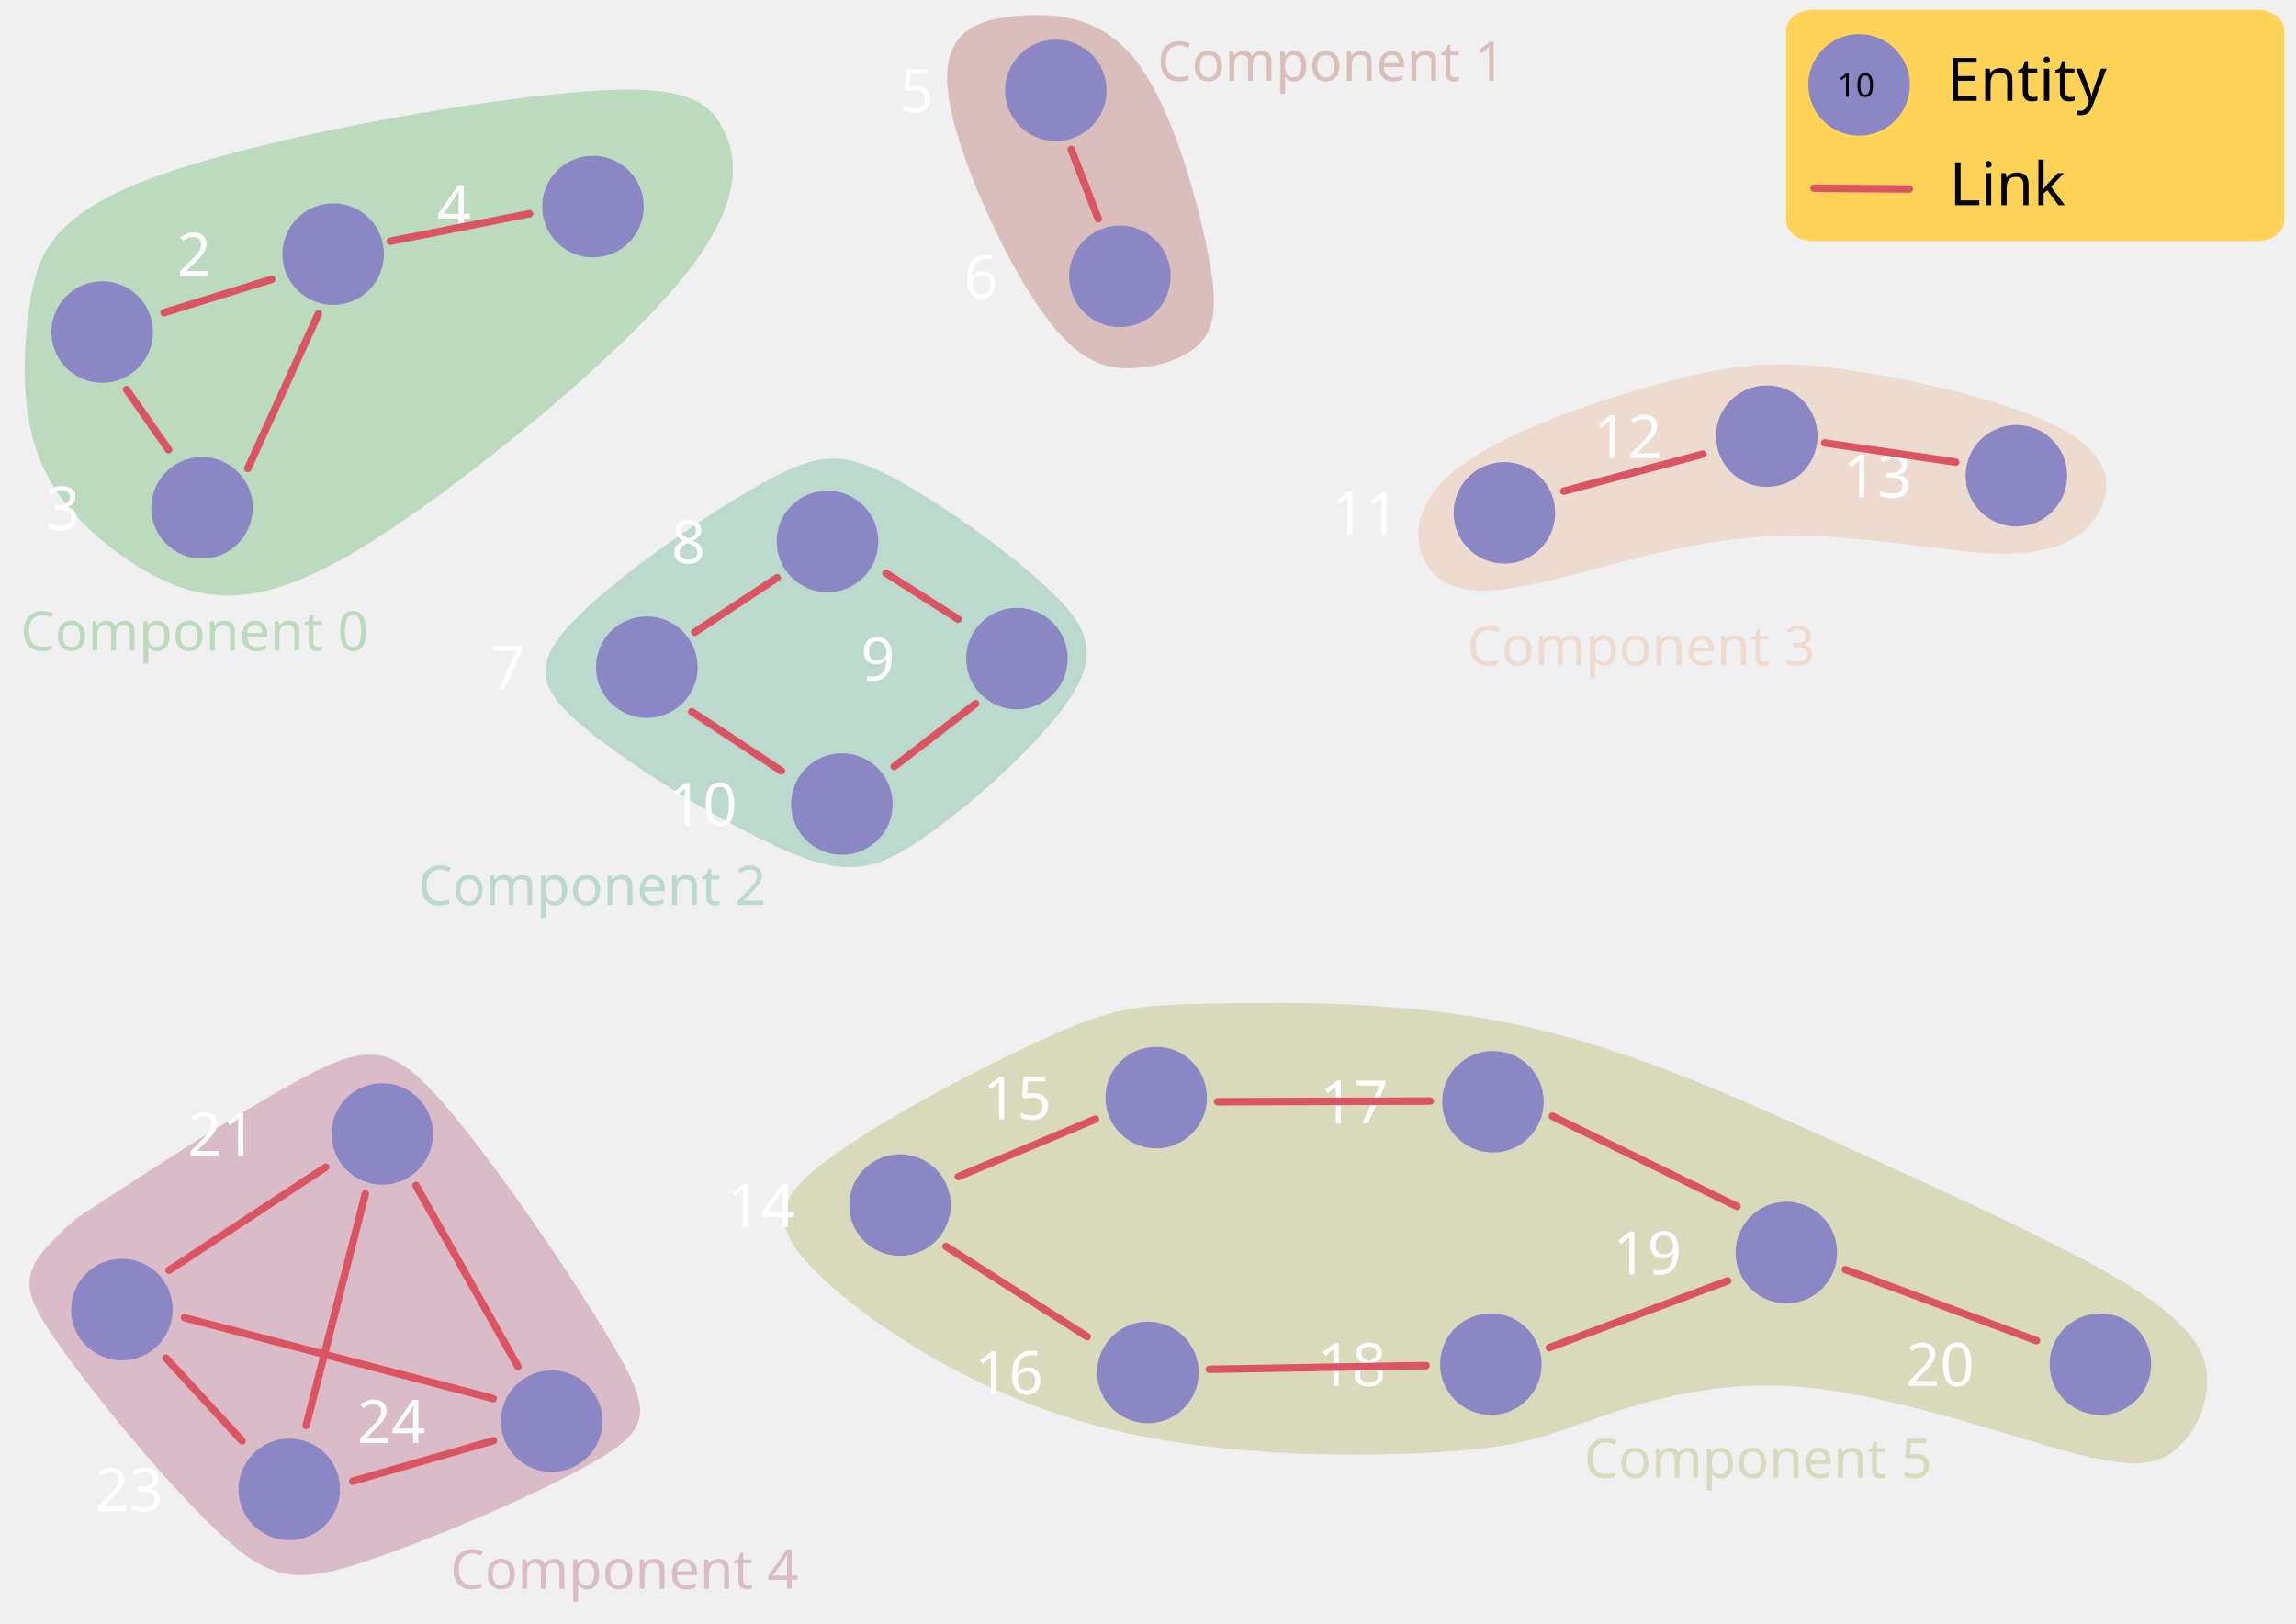
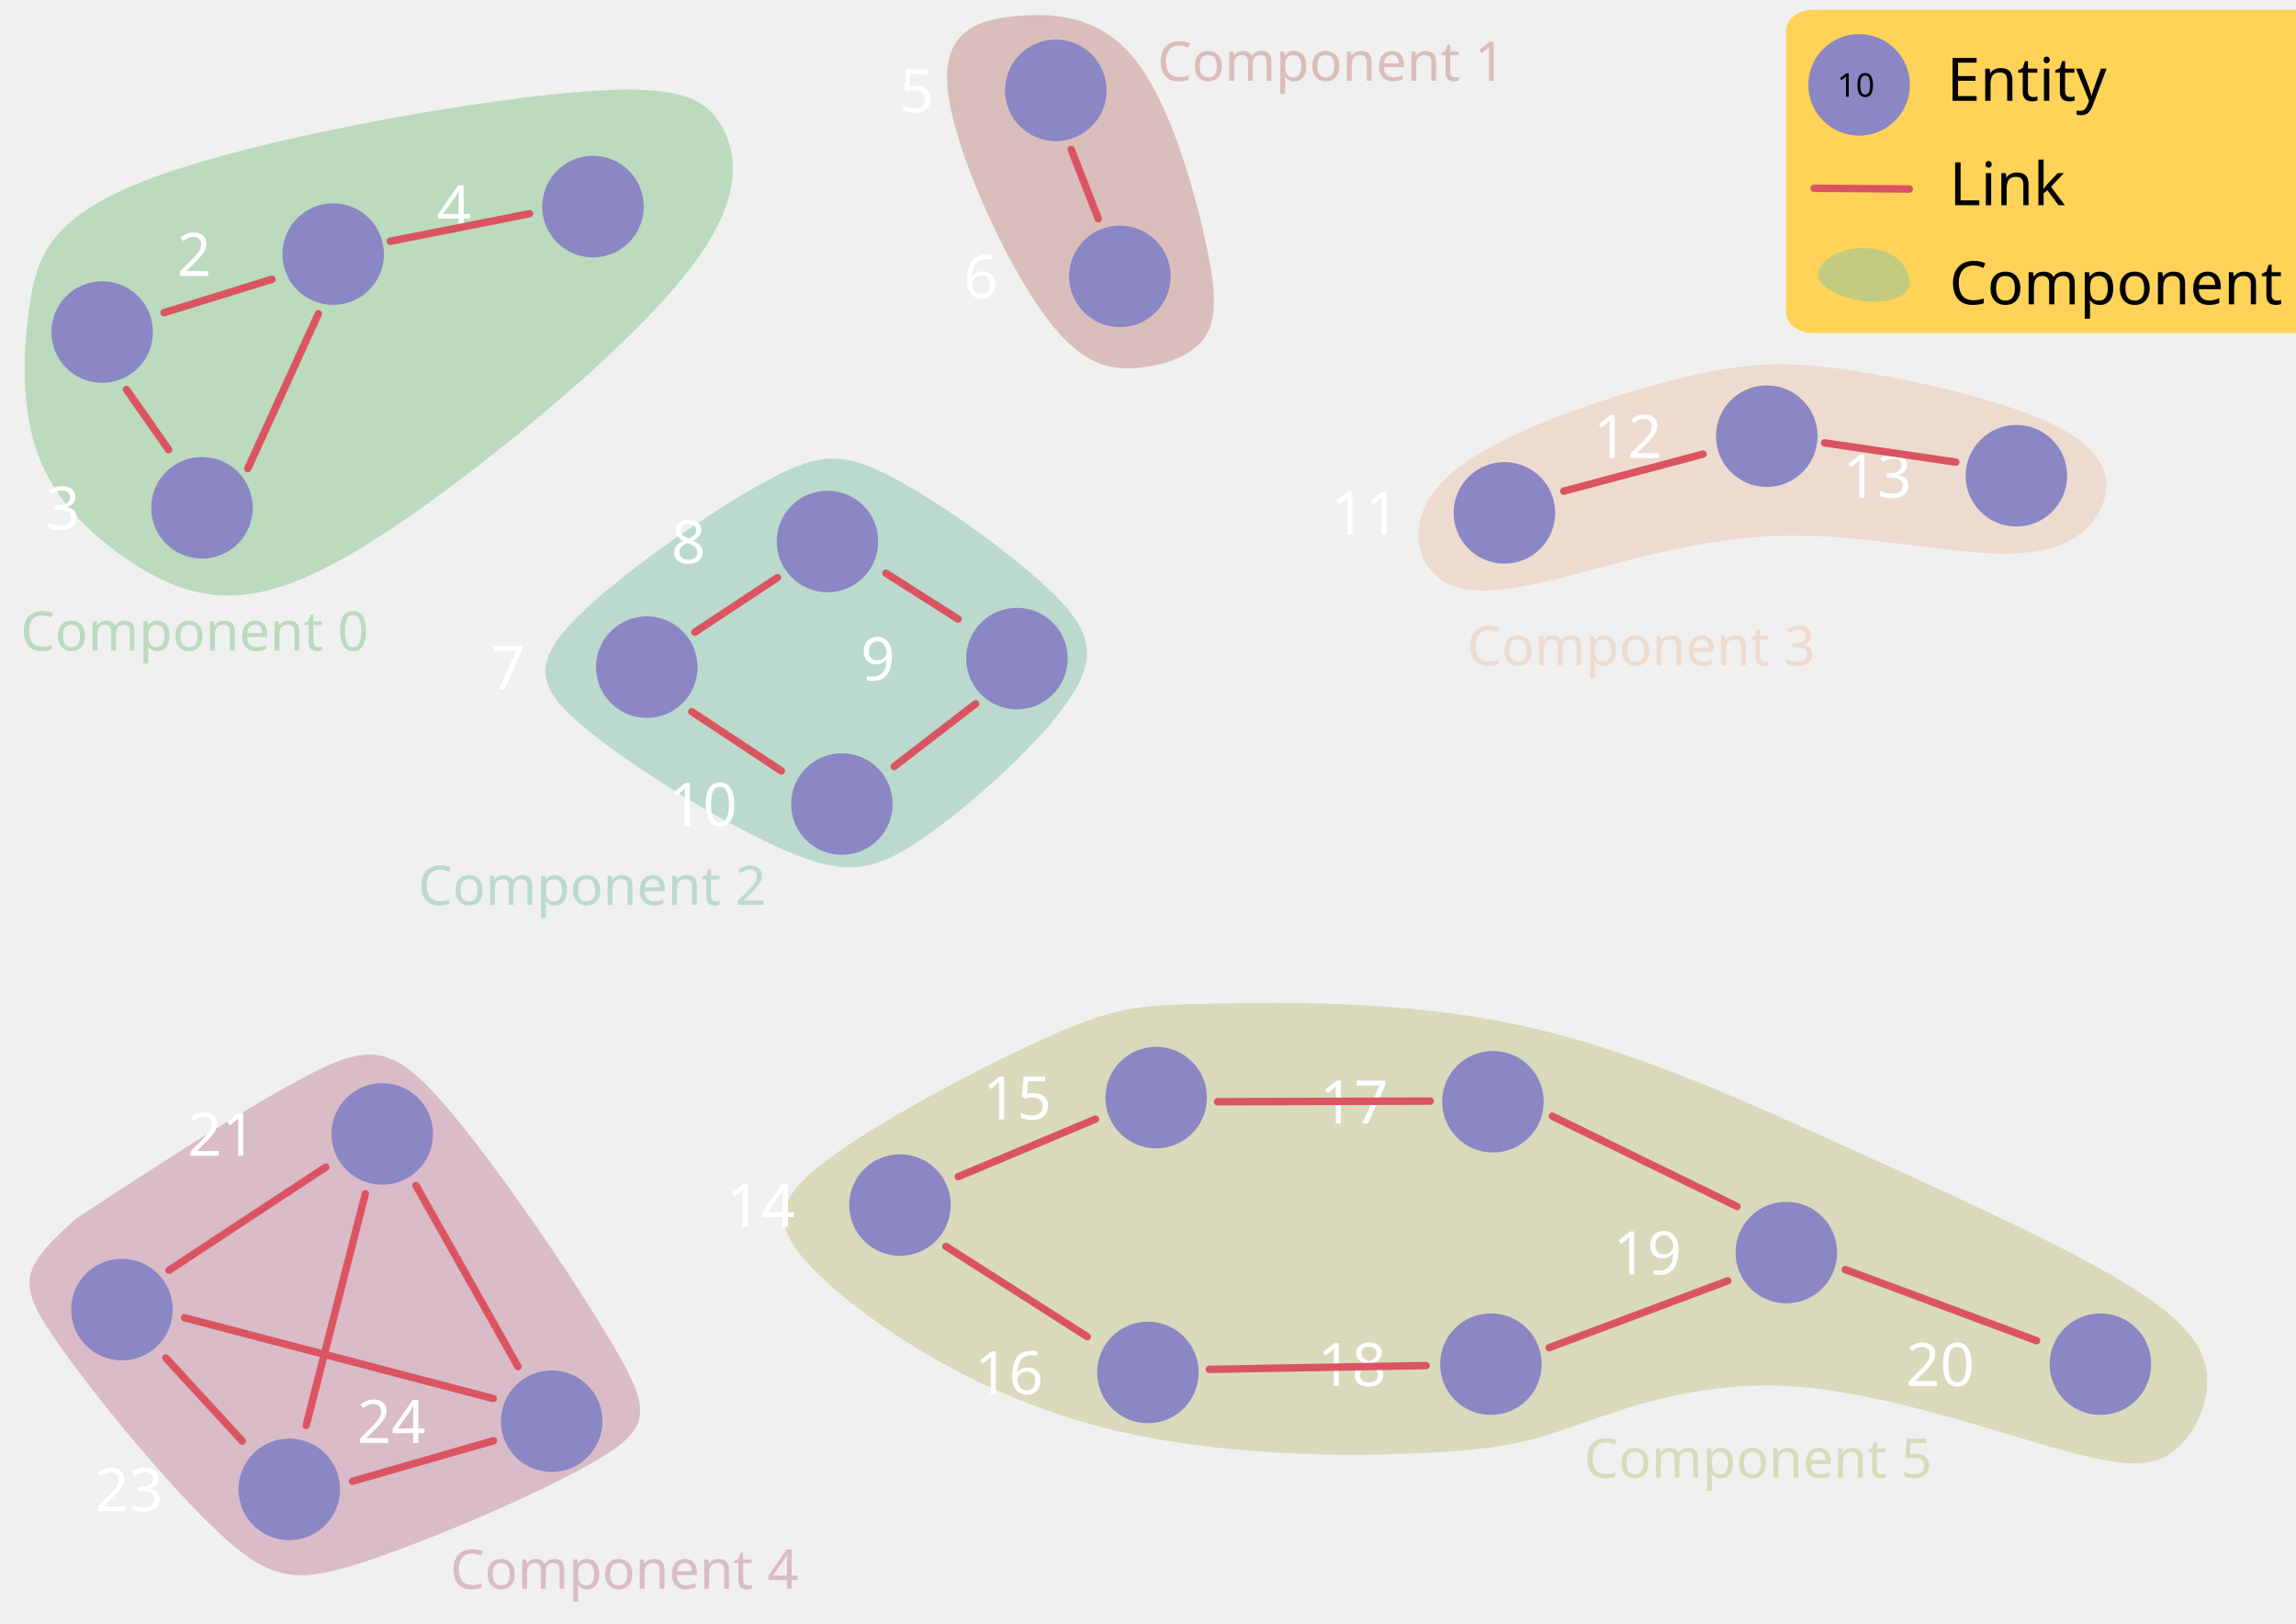
<svg xmlns="http://www.w3.org/2000/svg" width="297mm" height="210mm" viewBox="0 0 297 210" version="1.1" id="svg8">
  <defs id="defs2">
    </defs>
  <g id="layer1" transform="translate(0,-87)">
-     <rect style="opacity:1;fill:#ffd357;fill-opacity:1;stroke:none;stroke-width:0.818;stroke-linecap:round;stroke-linejoin:round;stroke-miterlimit:4;stroke-dasharray:none;stroke-dashoffset:0;stroke-opacity:1" id="rect352" width="64.437" height="29.931" x="231.042" y="88.264" rx="3.607" ry="2.632" />
+     <rect style="opacity:1;fill:#ffd357;fill-opacity:1;stroke:none;stroke-width:0.818;stroke-linecap:round;stroke-linejoin:round;stroke-miterlimit:4;stroke-dasharray:none;stroke-dashoffset:0;stroke-opacity:1" id="rect352" width="70.021" height="41.827" x="231.042" y="88.264" rx="3.607" ry="2.632" />
    <g transform="translate(110.5371,117.7958)" id="g1248">
      <g transform="translate(44.15352,-29.23806)" id="g6094-1">
        <g id="g5228">
          <circle r="6.567" cy="9.418" cx="85.794" id="path3713-62-9-3" style="opacity:1;fill:#8b86c4;fill-opacity:1;stroke:none;stroke-width:1.782;stroke-linecap:round;stroke-linejoin:round;stroke-miterlimit:4;stroke-dasharray:none;stroke-dashoffset:0;stroke-opacity:1" />
          <text id="text4522-5-8-5" y="10.956" x="82.952" style="font-style:normal;font-weight:normal;font-size:10.583px;line-height:1.25;font-family:sans-serif;letter-spacing:0px;word-spacing:0px;fill:#000000;fill-opacity:1;stroke:none;stroke-width:0.265" xml:space="preserve">
            <tspan style="font-size:4.233px;stroke-width:0.265" y="10.956" x="82.952" id="tspan4520-1-3-0">10</tspan>
          </text>
        </g>
        <g transform="translate(-177.9431,75.54576)" id="g5228-5">
          <path style="fill:#bfc486;stroke:none;stroke-width:0.265px;stroke-linecap:butt;stroke-linejoin:miter;stroke-opacity:1;fill-opacity:1;opacity:0.5" d="m 130.409,72.798 c 7.119,-5.292 20.852,-12.473 29.167,-16.127 8.315,-3.654 11.213,-3.78 20.347,-3.969 9.134,-0.189 24.506,-0.441 39.247,2.646 14.741,3.087 28.852,9.512 43.152,16.001 14.3,6.489 28.789,13.04 36.853,18.143 8.063,5.103 9.701,8.756 9.575,12.347 -0.126,3.591 -2.016,7.118 -4.601,8.946 -2.585,1.827 -5.856,1.953 -14.487,-0.441 -8.631,-2.394 -22.615,-7.307 -34.269,-8.126 -11.654,-0.819 -20.978,2.457 -27.214,4.662 -6.237,2.205 -9.386,3.339 -20.034,3.906 -10.647,0.567 -28.788,0.567 -44.349,-3.843 -15.56,-4.41 -28.537,-13.229 -34.774,-19.34 -6.237,-6.111 -5.733,-9.513 1.386,-14.804 z" id="path1025" />
          <path style="fill:#c486a0;stroke:none;stroke-width:0.265px;stroke-linecap:butt;stroke-linejoin:miter;stroke-opacity:1;fill-opacity:1;opacity:0.5" d="m 33.115,80.488 c 6.948,-4.562 20.843,-13.686 29.303,-18.184 8.46,-4.499 11.483,-4.373 18.097,3.186 6.614,7.559 16.82,22.553 21.923,31.184 5.103,8.63 5.103,10.898 -1.954,15.056 -7.056,4.158 -21.166,10.205 -29.922,13.103 -8.757,2.898 -12.158,2.646 -18.844,-3.55 C 45.034,115.086 35.066,102.947 30.261,95.918 25.455,88.888 25.811,86.969 33.115,80.488 Z" id="path1021" />
          <path style="fill:#e9c6af;stroke:none;stroke-width:0.265px;stroke-linecap:butt;stroke-linejoin:miter;stroke-opacity:1;opacity:0.5" d="m 211.296,-16.152 c 6.111,-5.04 19.214,-9.449 28.348,-11.78 9.134,-2.331 14.3,-2.583 23.119,-1.26 8.819,1.323 21.293,4.221 27.529,7.748 6.237,3.528 6.237,7.685 4.299,10.862 -1.938,3.177 -5.622,5.265 -12.993,5.076 -7.371,-0.189 -18.331,-2.709 -28.978,-2.268 -10.646,0.441 -20.978,3.843 -28.537,5.67 -7.56,1.827 -12.347,2.079 -15.182,-0.63 -2.835,-2.709 -3.717,-8.378 2.394,-13.418 z" id="path1017" />
          <path style="fill:#86c4aa;stroke:none;stroke-width:0.265px;stroke-linecap:butt;stroke-linejoin:miter;stroke-opacity:1;fill-opacity:1;opacity:0.5" d="m 97.21,3.439 c 5.292,-5.607 16.883,-13.67 24.254,-17.828 7.37,-4.158 10.52,-4.41 16.693,-1.26 6.173,3.15 15.371,9.702 20.663,14.678 5.292,4.977 6.678,8.378 2.866,14.139 -3.811,5.761 -12.694,13.768 -18.993,18.115 -6.3,4.347 -9.953,4.977 -17.611,1.718 C 117.424,29.743 105.651,22.528 99.289,17.362 92.926,12.196 91.918,9.046 97.21,3.439 Z" id="path1013" />
          <path style="fill:#c48b86;stroke:none;stroke-width:0.265px;stroke-linecap:butt;stroke-linejoin:miter;stroke-opacity:1;fill-opacity:1;opacity:0.5" d="m 145.843,-65.541 c -0.756,-7.56 3.906,-9.071 9.071,-9.512 5.165,-0.441 10.835,0.189 15.182,5.669 4.347,5.48 7.37,15.812 8.945,22.805 1.575,6.993 1.701,10.646 0.076,13.076 -1.625,2.43 -5.304,3.744 -8.958,3.996 -3.654,0.252 -7.433,-0.504 -12.41,-7.686 -4.977,-7.182 -11.15,-20.788 -11.906,-28.348 z" id="path1009" />
          <path style="fill:#86c48b;stroke:none;stroke-width:0.265px;stroke-linecap:butt;stroke-linejoin:miter;stroke-opacity:1;fill-opacity:1;opacity:0.5" d="m 43.222,-54.202 c -13.418,4.914 -15.182,10.205 -16.127,16.505 -0.945,6.3 -1.071,13.607 1.071,19.403 2.142,5.796 6.552,10.079 11.276,13.355 4.725,3.276 9.764,5.544 16.064,4.662 6.3,-0.882 13.859,-4.914 24.82,-12.977 10.961,-8.063 25.325,-20.159 32.191,-29.104 6.866,-8.945 6.236,-14.741 4.032,-18.521 -2.205,-3.78 -5.985,-5.544 -20.411,-4.158 -14.426,1.386 -39.498,5.922 -52.916,10.835 z" id="path1005" />
          <g id="g5257" transform="translate(-47.84125,-43.56493)">
            <circle style="opacity:1;fill:#8b86c4;fill-opacity:1;stroke:none;stroke-width:1.782;stroke-linecap:round;stroke-linejoin:round;stroke-miterlimit:4;stroke-dasharray:none;stroke-dashoffset:0;stroke-opacity:1" id="path3713-62-9-3-4" cx="84.311" cy="9.406" r="6.567" />
            <text xml:space="preserve" style="font-style:normal;font-weight:normal;font-size:10.583px;line-height:1.25;font-family:sans-serif;letter-spacing:0px;word-spacing:0px;fill:#ffffff;fill-opacity:1;stroke:none;stroke-width:0.265" x="84.216" y="12.225" id="text4522-5-8-5-0">
              <tspan id="tspan4520-1-3-0-4" x="84.216" y="12.225" style="font-size:7.761px;text-align:center;text-anchor:middle;fill:#ffffff;fill-opacity:1;stroke-width:0.265">1</tspan>
            </text>
          </g>
          <g transform="translate(-17.9614,-53.64231)" id="g5257-8">
            <circle style="opacity:1;fill:#8b86c4;fill-opacity:1;stroke:none;stroke-width:1.782;stroke-linecap:round;stroke-linejoin:round;stroke-miterlimit:4;stroke-dasharray:none;stroke-dashoffset:0;stroke-opacity:1" id="path3713-62-9-3-4-5" cx="84.311" cy="9.406" r="6.567" />
            <text xml:space="preserve" style="font-style:normal;font-weight:normal;font-size:10.583px;line-height:1.25;font-family:sans-serif;letter-spacing:0px;word-spacing:0px;fill:#ffffff;fill-opacity:1;stroke:none;stroke-width:0.265" x="84.216" y="12.225" id="text4522-5-8-5-0-2">
              <tspan id="tspan4520-1-3-0-4-2" x="84.216" y="12.225" style="font-size:7.761px;text-align:center;text-anchor:middle;fill:#ffffff;fill-opacity:1;stroke-width:0.265">2</tspan>
            </text>
          </g>
          <g transform="translate(-34.93302,-20.83498)" id="g5257-8-1">
            <circle style="opacity:1;fill:#8b86c4;fill-opacity:1;stroke:none;stroke-width:1.782;stroke-linecap:round;stroke-linejoin:round;stroke-miterlimit:4;stroke-dasharray:none;stroke-dashoffset:0;stroke-opacity:1" id="path3713-62-9-3-4-5-6" cx="84.311" cy="9.406" r="6.567" />
            <text xml:space="preserve" style="font-style:normal;font-weight:normal;font-size:10.583px;line-height:1.25;font-family:sans-serif;letter-spacing:0px;word-spacing:0px;fill:#ffffff;fill-opacity:1;stroke:none;stroke-width:0.265" x="84.216" y="12.225" id="text4522-5-8-5-0-2-9">
              <tspan id="tspan4520-1-3-0-4-2-5" x="84.216" y="12.225" style="font-size:7.761px;text-align:center;text-anchor:middle;fill:#ffffff;fill-opacity:1;stroke-width:0.265">3</tspan>
            </text>
          </g>
          <g transform="translate(15.64774,-59.78951)" id="g5257-8-1-1">
            <circle style="opacity:1;fill:#8b86c4;fill-opacity:1;stroke:none;stroke-width:1.782;stroke-linecap:round;stroke-linejoin:round;stroke-miterlimit:4;stroke-dasharray:none;stroke-dashoffset:0;stroke-opacity:1" id="path3713-62-9-3-4-5-6-5" cx="84.311" cy="9.406" r="6.567" />
            <text xml:space="preserve" style="font-style:normal;font-weight:normal;font-size:10.583px;line-height:1.25;font-family:sans-serif;letter-spacing:0px;word-spacing:0px;fill:#ffffff;fill-opacity:1;stroke:none;stroke-width:0.265" x="84.216" y="12.225" id="text4522-5-8-5-0-2-9-0">
              <tspan id="tspan4520-1-3-0-4-2-5-6" x="84.216" y="12.225" style="font-size:7.761px;text-align:center;text-anchor:middle;fill:#ffffff;fill-opacity:1;stroke-width:0.265">4</tspan>
            </text>
          </g>
          <g transform="translate(75.51611,-74.82342)" id="g5257-8-1-1-0">
            <circle style="opacity:1;fill:#8b86c4;fill-opacity:1;stroke:none;stroke-width:1.782;stroke-linecap:round;stroke-linejoin:round;stroke-miterlimit:4;stroke-dasharray:none;stroke-dashoffset:0;stroke-opacity:1" id="path3713-62-9-3-4-5-6-5-5" cx="84.311" cy="9.406" r="6.567" />
            <text xml:space="preserve" style="font-style:normal;font-weight:normal;font-size:10.583px;line-height:1.25;font-family:sans-serif;letter-spacing:0px;word-spacing:0px;fill:#ffffff;fill-opacity:1;stroke:none;stroke-width:0.265" x="84.216" y="12.225" id="text4522-5-8-5-0-2-9-0-8">
              <tspan id="tspan4520-1-3-0-4-2-5-6-8" x="84.216" y="12.225" style="font-size:7.761px;text-align:center;text-anchor:middle;fill:#ffffff;fill-opacity:1;stroke-width:0.265">5</tspan>
            </text>
          </g>
          <g transform="translate(83.80147,-50.76916)" id="g5257-8-1-1-9">
            <circle style="opacity:1;fill:#8b86c4;fill-opacity:1;stroke:none;stroke-width:1.782;stroke-linecap:round;stroke-linejoin:round;stroke-miterlimit:4;stroke-dasharray:none;stroke-dashoffset:0;stroke-opacity:1" id="path3713-62-9-3-4-5-6-5-1" cx="84.311" cy="9.406" r="6.567" />
            <text xml:space="preserve" style="font-style:normal;font-weight:normal;font-size:10.583px;line-height:1.25;font-family:sans-serif;letter-spacing:0px;word-spacing:0px;fill:#ffffff;fill-opacity:1;stroke:none;stroke-width:0.265" x="84.216" y="12.225" id="text4522-5-8-5-0-2-9-0-88">
              <tspan id="tspan4520-1-3-0-4-2-5-6-6" x="84.216" y="12.225" style="font-size:7.761px;text-align:center;text-anchor:middle;fill:#ffffff;fill-opacity:1;stroke-width:0.265">6</tspan>
            </text>
          </g>
          <g transform="translate(22.60788,-0.223753)" id="g5257-8-1-1-6">
            <circle style="opacity:1;fill:#8b86c4;fill-opacity:1;stroke:none;stroke-width:1.782;stroke-linecap:round;stroke-linejoin:round;stroke-miterlimit:4;stroke-dasharray:none;stroke-dashoffset:0;stroke-opacity:1" id="path3713-62-9-3-4-5-6-5-9" cx="84.311" cy="9.406" r="6.567" />
            <text xml:space="preserve" style="font-style:normal;font-weight:normal;font-size:10.583px;line-height:1.25;font-family:sans-serif;letter-spacing:0px;word-spacing:0px;fill:#ffffff;fill-opacity:1;stroke:none;stroke-width:0.265" x="84.216" y="12.225" id="text4522-5-8-5-0-2-9-0-85">
              <tspan id="tspan4520-1-3-0-4-2-5-6-2" x="84.216" y="12.225" style="font-size:7.761px;text-align:center;text-anchor:middle;fill:#ffffff;fill-opacity:1;stroke-width:0.265">7</tspan>
            </text>
          </g>
          <g transform="translate(45.98216,-16.47673)" id="g5257-8-1-1-8">
            <circle style="opacity:1;fill:#8b86c4;fill-opacity:1;stroke:none;stroke-width:1.782;stroke-linecap:round;stroke-linejoin:round;stroke-miterlimit:4;stroke-dasharray:none;stroke-dashoffset:0;stroke-opacity:1" id="path3713-62-9-3-4-5-6-5-59" cx="84.311" cy="9.406" r="6.567" />
            <text xml:space="preserve" style="font-style:normal;font-weight:normal;font-size:10.583px;line-height:1.25;font-family:sans-serif;letter-spacing:0px;word-spacing:0px;fill:#ffffff;fill-opacity:1;stroke:none;stroke-width:0.265" x="84.216" y="12.225" id="text4522-5-8-5-0-2-9-0-3">
              <tspan id="tspan4520-1-3-0-4-2-5-6-4" x="84.216" y="12.225" style="font-size:7.761px;text-align:center;text-anchor:middle;fill:#ffffff;fill-opacity:1;stroke-width:0.265">8</tspan>
            </text>
          </g>
          <g transform="translate(70.49037,-1.330819)" id="g5257-8-1-1-5">
            <circle style="opacity:1;fill:#8b86c4;fill-opacity:1;stroke:none;stroke-width:1.782;stroke-linecap:round;stroke-linejoin:round;stroke-miterlimit:4;stroke-dasharray:none;stroke-dashoffset:0;stroke-opacity:1" id="path3713-62-9-3-4-5-6-5-19" cx="84.311" cy="9.406" r="6.567" />
            <text xml:space="preserve" style="font-style:normal;font-weight:normal;font-size:10.583px;line-height:1.25;font-family:sans-serif;letter-spacing:0px;word-spacing:0px;fill:#ffffff;fill-opacity:1;stroke:none;stroke-width:0.265" x="84.216" y="12.225" id="text4522-5-8-5-0-2-9-0-89">
              <tspan id="tspan4520-1-3-0-4-2-5-6-1" x="84.216" y="12.225" style="font-size:7.761px;text-align:center;text-anchor:middle;fill:#ffffff;fill-opacity:1;stroke-width:0.265">9</tspan>
            </text>
          </g>
          <g transform="translate(47.84327,17.48415)" id="g5257-8-1-1-7">
            <circle style="opacity:1;fill:#8b86c4;fill-opacity:1;stroke:none;stroke-width:1.782;stroke-linecap:round;stroke-linejoin:round;stroke-miterlimit:4;stroke-dasharray:none;stroke-dashoffset:0;stroke-opacity:1" id="path3713-62-9-3-4-5-6-5-3" cx="84.311" cy="9.406" r="6.567" />
            <text xml:space="preserve" style="font-style:normal;font-weight:normal;font-size:10.583px;line-height:1.25;font-family:sans-serif;letter-spacing:0px;word-spacing:0px;fill:#ffffff;fill-opacity:1;stroke:none;stroke-width:0.265" x="84.216" y="12.225" id="text4522-5-8-5-0-2-9-0-4">
              <tspan id="tspan4520-1-3-0-4-2-5-6-9" x="84.216" y="12.225" style="font-size:7.761px;text-align:center;text-anchor:middle;fill:#ffffff;fill-opacity:1;stroke-width:0.265">10</tspan>
            </text>
          </g>
          <g transform="translate(133.5448,-20.17916)" id="g5257-8-1-1-58">
            <circle style="opacity:1;fill:#8b86c4;fill-opacity:1;stroke:none;stroke-width:1.782;stroke-linecap:round;stroke-linejoin:round;stroke-miterlimit:4;stroke-dasharray:none;stroke-dashoffset:0;stroke-opacity:1" id="path3713-62-9-3-4-5-6-5-8" cx="84.311" cy="9.406" r="6.567" />
            <text xml:space="preserve" style="font-style:normal;font-weight:normal;font-size:10.583px;line-height:1.25;font-family:sans-serif;letter-spacing:0px;word-spacing:0px;fill:#ffffff;fill-opacity:1;stroke:none;stroke-width:0.265" x="84.216" y="12.225" id="text4522-5-8-5-0-2-9-0-7">
              <tspan id="tspan4520-1-3-0-4-2-5-6-3" x="84.216" y="12.225" style="font-size:7.761px;text-align:center;text-anchor:middle;fill:#ffffff;fill-opacity:1;stroke-width:0.265">11</tspan>
            </text>
          </g>
          <g transform="translate(167.4835,-30.09826)" id="g5257-8-1-1-91">
            <circle style="opacity:1;fill:#8b86c4;fill-opacity:1;stroke:none;stroke-width:1.782;stroke-linecap:round;stroke-linejoin:round;stroke-miterlimit:4;stroke-dasharray:none;stroke-dashoffset:0;stroke-opacity:1" id="path3713-62-9-3-4-5-6-5-96" cx="84.311" cy="9.406" r="6.567" />
            <text xml:space="preserve" style="font-style:normal;font-weight:normal;font-size:10.583px;line-height:1.25;font-family:sans-serif;letter-spacing:0px;word-spacing:0px;fill:#ffffff;fill-opacity:1;stroke:none;stroke-width:0.265" x="84.216" y="12.225" id="text4522-5-8-5-0-2-9-0-6">
              <tspan id="tspan4520-1-3-0-4-2-5-6-18" x="84.216" y="12.225" style="font-size:7.761px;text-align:center;text-anchor:middle;fill:#ffffff;fill-opacity:1;stroke-width:0.265">12</tspan>
            </text>
          </g>
          <g transform="translate(199.7726,-24.98215)" id="g5257-8-1-1-2">
            <circle style="opacity:1;fill:#8b86c4;fill-opacity:1;stroke:none;stroke-width:1.782;stroke-linecap:round;stroke-linejoin:round;stroke-miterlimit:4;stroke-dasharray:none;stroke-dashoffset:0;stroke-opacity:1" id="path3713-62-9-3-4-5-6-5-31" cx="84.311" cy="9.406" r="6.567" />
            <text xml:space="preserve" style="font-style:normal;font-weight:normal;font-size:10.583px;line-height:1.25;font-family:sans-serif;letter-spacing:0px;word-spacing:0px;fill:#ffffff;fill-opacity:1;stroke:none;stroke-width:0.265" x="84.216" y="12.225" id="text4522-5-8-5-0-2-9-0-75">
              <tspan id="tspan4520-1-3-0-4-2-5-6-7" x="84.216" y="12.225" style="font-size:7.761px;text-align:center;text-anchor:middle;fill:#ffffff;fill-opacity:1;stroke-width:0.265">13</tspan>
            </text>
          </g>
          <g transform="translate(55.3567,69.34421)" id="g5257-8-1-1-2-8">
            <circle style="opacity:1;fill:#8b86c4;fill-opacity:1;stroke:none;stroke-width:1.782;stroke-linecap:round;stroke-linejoin:round;stroke-miterlimit:4;stroke-dasharray:none;stroke-dashoffset:0;stroke-opacity:1" id="path3713-62-9-3-4-5-6-5-31-1" cx="84.311" cy="9.406" r="6.567" />
            <text xml:space="preserve" style="font-style:normal;font-weight:normal;font-size:10.583px;line-height:1.25;font-family:sans-serif;letter-spacing:0px;word-spacing:0px;fill:#ffffff;fill-opacity:1;stroke:none;stroke-width:0.265" x="84.216" y="12.225" id="text4522-5-8-5-0-2-9-0-75-8">
              <tspan id="tspan4520-1-3-0-4-2-5-6-7-5" x="84.216" y="12.225" style="font-size:7.761px;text-align:center;text-anchor:middle;fill:#ffffff;fill-opacity:1;stroke-width:0.265">14</tspan>
            </text>
          </g>
          <g transform="translate(88.49813,55.4462)" id="g5257-8-1-1-2-2">
            <circle style="opacity:1;fill:#8b86c4;fill-opacity:1;stroke:none;stroke-width:1.782;stroke-linecap:round;stroke-linejoin:round;stroke-miterlimit:4;stroke-dasharray:none;stroke-dashoffset:0;stroke-opacity:1" id="path3713-62-9-3-4-5-6-5-31-14" cx="84.311" cy="9.406" r="6.567" />
            <text xml:space="preserve" style="font-style:normal;font-weight:normal;font-size:10.583px;line-height:1.25;font-family:sans-serif;letter-spacing:0px;word-spacing:0px;fill:#ffffff;fill-opacity:1;stroke:none;stroke-width:0.265" x="84.216" y="12.225" id="text4522-5-8-5-0-2-9-0-75-0">
              <tspan id="tspan4520-1-3-0-4-2-5-6-7-3" x="84.216" y="12.225" style="font-size:7.761px;text-align:center;text-anchor:middle;fill:#ffffff;fill-opacity:1;stroke-width:0.265">15</tspan>
            </text>
          </g>
          <g transform="translate(87.42904,90.99305)" id="g5257-8-1-1-2-25">
            <circle style="opacity:1;fill:#8b86c4;fill-opacity:1;stroke:none;stroke-width:1.782;stroke-linecap:round;stroke-linejoin:round;stroke-miterlimit:4;stroke-dasharray:none;stroke-dashoffset:0;stroke-opacity:1" id="path3713-62-9-3-4-5-6-5-31-8" cx="84.311" cy="9.406" r="6.567" />
            <text xml:space="preserve" style="font-style:normal;font-weight:normal;font-size:10.583px;line-height:1.25;font-family:sans-serif;letter-spacing:0px;word-spacing:0px;fill:#ffffff;fill-opacity:1;stroke:none;stroke-width:0.265" x="84.216" y="12.225" id="text4522-5-8-5-0-2-9-0-75-09">
              <tspan id="tspan4520-1-3-0-4-2-5-6-7-59" x="84.216" y="12.225" style="font-size:7.761px;text-align:center;text-anchor:middle;fill:#ffffff;fill-opacity:1;stroke-width:0.265">16</tspan>
            </text>
          </g>
          <g transform="translate(132.0631,55.98074)" id="g5257-8-1-1-2-6">
            <circle style="opacity:1;fill:#8b86c4;fill-opacity:1;stroke:none;stroke-width:1.782;stroke-linecap:round;stroke-linejoin:round;stroke-miterlimit:4;stroke-dasharray:none;stroke-dashoffset:0;stroke-opacity:1" id="path3713-62-9-3-4-5-6-5-31-0" cx="84.311" cy="9.406" r="6.567" />
            <text xml:space="preserve" style="font-style:normal;font-weight:normal;font-size:10.583px;line-height:1.25;font-family:sans-serif;letter-spacing:0px;word-spacing:0px;fill:#ffffff;fill-opacity:1;stroke:none;stroke-width:0.265" x="84.216" y="12.225" id="text4522-5-8-5-0-2-9-0-75-9">
              <tspan id="tspan4520-1-3-0-4-2-5-6-7-57" x="84.216" y="12.225" style="font-size:7.761px;text-align:center;text-anchor:middle;fill:#ffffff;fill-opacity:1;stroke-width:0.265">17</tspan>
            </text>
          </g>
          <g id="g5700" transform="translate(59.55525,5.433844)">
            <circle style="opacity:1;fill:#8b86c4;fill-opacity:1;stroke:none;stroke-width:1.782;stroke-linecap:round;stroke-linejoin:round;stroke-miterlimit:4;stroke-dasharray:none;stroke-dashoffset:0;stroke-opacity:1" id="path3713-62-9-3-4-5-6-5-31-4" cx="156.552" cy="93.896" r="6.567" />
            <text xml:space="preserve" style="font-style:normal;font-weight:normal;font-size:10.583px;line-height:1.25;font-family:sans-serif;letter-spacing:0px;word-spacing:0px;fill:#ffffff;fill-opacity:1;stroke:none;stroke-width:0.265" x="156.457" y="96.716" id="text4522-5-8-5-0-2-9-0-75-1">
              <tspan id="tspan4520-1-3-0-4-2-5-6-7-0" x="156.457" y="96.716" style="font-size:7.761px;text-align:center;text-anchor:middle;fill:#ffffff;fill-opacity:1;stroke-width:0.265">18</tspan>
            </text>
          </g>
          <g id="g5257-8-1-1-2-5" transform="translate(170.0153,75.49141)">
            <circle r="6.567" cy="9.406" cx="84.311" id="path3713-62-9-3-4-5-6-5-31-7" style="opacity:1;fill:#8b86c4;fill-opacity:1;stroke:none;stroke-width:1.782;stroke-linecap:round;stroke-linejoin:round;stroke-miterlimit:4;stroke-dasharray:none;stroke-dashoffset:0;stroke-opacity:1" />
            <text id="text4522-5-8-5-0-2-9-0-75-2" y="12.225" x="84.216" style="font-style:normal;font-weight:normal;font-size:10.583px;line-height:1.25;font-family:sans-serif;letter-spacing:0px;word-spacing:0px;fill:#ffffff;fill-opacity:1;stroke:none;stroke-width:0.265" xml:space="preserve">
              <tspan style="font-size:7.761px;text-align:center;text-anchor:middle;fill:#ffffff;fill-opacity:1;stroke-width:0.265" y="12.225" x="84.216" id="tspan4520-1-3-0-4-2-5-6-7-35">19</tspan>
            </text>
          </g>
          <g transform="translate(231.7546,104.8911)" id="g5584">
            <g transform="translate(-21.11429,-14.96709)" id="g5257-8-1-1-2-4">
              <circle style="opacity:1;fill:#8b86c4;fill-opacity:1;stroke:none;stroke-width:1.782;stroke-linecap:round;stroke-linejoin:round;stroke-miterlimit:4;stroke-dasharray:none;stroke-dashoffset:0;stroke-opacity:1" id="path3713-62-9-3-4-5-6-5-31-04" cx="84.311" cy="9.406" r="6.567" />
              <text xml:space="preserve" style="font-style:normal;font-weight:normal;font-size:10.583px;line-height:1.25;font-family:sans-serif;letter-spacing:0px;word-spacing:0px;fill:#ffffff;fill-opacity:1;stroke:none;stroke-width:0.265" x="84.216" y="12.225" id="text4522-5-8-5-0-2-9-0-75-90">
                <tspan id="tspan4520-1-3-0-4-2-5-6-7-2" x="84.216" y="12.225" style="font-size:7.761px;text-align:center;text-anchor:middle;fill:#ffffff;fill-opacity:1;stroke-width:0.265">20</tspan>
              </text>
            </g>
          </g>
          <path style="fill:none;stroke:#db5461;stroke-width:0.965;stroke-linecap:round;stroke-linejoin:miter;stroke-miterlimit:4;stroke-dasharray:none;stroke-opacity:1" d="m 58.422,-40.983 -13.945,4.318" id="path4759-0-6-1-3-4-1" />
          <path style="fill:none;stroke:#db5461;stroke-width:0.965;stroke-linecap:round;stroke-linejoin:miter;stroke-miterlimit:4;stroke-dasharray:none;stroke-opacity:1" d="M 45.061,-18.941 39.62,-26.718" id="path4759-0-6-1-3-4-1-6" />
          <path style="fill:none;stroke:#db5461;stroke-width:0.965;stroke-linecap:round;stroke-linejoin:miter;stroke-miterlimit:4;stroke-dasharray:none;stroke-opacity:1" d="m 64.432,-36.517 -9.126,20.004" id="path4759-0-6-1-3-4-1-1" />
          <path style="fill:none;stroke:#db5461;stroke-width:0.965;stroke-linecap:round;stroke-linejoin:miter;stroke-miterlimit:4;stroke-dasharray:none;stroke-opacity:1" d="m 91.741,-49.463 -18.009,3.562" id="path4759-0-6-1-3-4-1-3" />
          <path style="fill:none;stroke:#db5461;stroke-width:0.965;stroke-linecap:round;stroke-linejoin:miter;stroke-miterlimit:4;stroke-dasharray:none;stroke-opacity:1" d="m 161.816,-57.777 3.506,8.974" id="path4759-0-6-1-3-4-1-3-7" />
          <path style="fill:none;stroke:#db5461;stroke-width:0.965;stroke-linecap:round;stroke-linejoin:miter;stroke-miterlimit:4;stroke-dasharray:none;stroke-opacity:1" d="m 147.183,2.96 -9.322,-5.926" id="path4759-0-6-1-3-4-1-3-5" />
          <path style="fill:none;stroke:#db5461;stroke-width:0.965;stroke-linecap:round;stroke-linejoin:miter;stroke-miterlimit:4;stroke-dasharray:none;stroke-opacity:1" d="M 123.797,-2.386 113.138,4.651" id="path4759-0-6-1-3-4-1-3-70" />
          <path style="fill:none;stroke:#db5461;stroke-width:0.965;stroke-linecap:round;stroke-linejoin:miter;stroke-miterlimit:4;stroke-dasharray:none;stroke-opacity:1" d="M 124.331,22.604 112.737,14.941" id="path4759-0-6-1-3-4-1-3-4" />
          <path style="fill:none;stroke:#db5461;stroke-width:0.965;stroke-linecap:round;stroke-linejoin:miter;stroke-miterlimit:4;stroke-dasharray:none;stroke-opacity:1" d="m 149.455,13.918 -10.525,8.106" id="path4759-0-6-1-3-4-1-3-52" />
          <path style="fill:none;stroke:#db5461;stroke-width:0.965;stroke-linecap:round;stroke-linejoin:miter;stroke-miterlimit:4;stroke-dasharray:none;stroke-opacity:1" d="m 243.546,-18.374 -18.009,4.79" id="path4759-0-6-1-3-4-1-3-0" />
          <path style="fill:none;stroke:#db5461;stroke-width:0.965;stroke-linecap:round;stroke-linejoin:miter;stroke-miterlimit:4;stroke-dasharray:none;stroke-opacity:1" d="m 276.24,-17.335 -16.969,-2.486" id="path4759-0-6-1-3-4-1-3-2" />
          <path style="fill:none;stroke:#db5461;stroke-width:0.965;stroke-linecap:round;stroke-linejoin:miter;stroke-miterlimit:4;stroke-dasharray:none;stroke-opacity:1" d="m 164.956,67.639 -17.741,7.437" id="path4759-0-6-1-3-4-1-3-52-8" />
          <path style="fill:none;stroke:#db5461;stroke-width:0.965;stroke-linecap:round;stroke-linejoin:miter;stroke-miterlimit:4;stroke-dasharray:none;stroke-opacity:1" d="m 163.887,95.769 -18.276,-11.672" id="path4759-0-6-1-3-4-1-3-52-8-5" />
          <path style="fill:none;stroke:#db5461;stroke-width:0.965;stroke-linecap:round;stroke-linejoin:miter;stroke-miterlimit:4;stroke-dasharray:none;stroke-opacity:1" d="m 208.254,65.3 -27.497,0.087" id="path4759-0-6-1-3-4-1-3-52-8-1" />
          <path style="fill:none;stroke:#db5461;stroke-width:0.965;stroke-linecap:round;stroke-linejoin:miter;stroke-miterlimit:4;stroke-dasharray:none;stroke-opacity:1" d="m 207.719,99.511 -28.031,0.488" id="path4759-0-6-1-3-4-1-3-52-8-55" />
          <path style="fill:none;stroke:#db5461;stroke-width:0.965;stroke-linecap:round;stroke-linejoin:miter;stroke-miterlimit:4;stroke-dasharray:none;stroke-opacity:1" d="m 246.741,88.553 -23.087,8.64" id="path4759-0-6-1-3-4-1-3-52-8-6" />
          <path style="fill:none;stroke:#db5461;stroke-width:0.965;stroke-linecap:round;stroke-linejoin:miter;stroke-miterlimit:4;stroke-dasharray:none;stroke-opacity:1" d="M 247.943,78.931 224.055,67.259" id="path4759-0-6-1-3-4-1-3-52-8-0" />
          <path style="fill:none;stroke:#db5461;stroke-width:0.965;stroke-linecap:round;stroke-linejoin:miter;stroke-miterlimit:4;stroke-dasharray:none;stroke-opacity:1" d="M 286.69,96.294 261.956,87.1" id="path4759-0-6-1-3-4-1-3-52-8-01" />
          <g transform="translate(9.500537,75.11478)" id="g5584-0">
            <g transform="translate(-21.11429,-14.96709)" id="g5257-8-1-1-2-4-1">
              <circle style="opacity:1;fill:#8b86c4;fill-opacity:1;stroke:none;stroke-width:1.782;stroke-linecap:round;stroke-linejoin:round;stroke-miterlimit:4;stroke-dasharray:none;stroke-dashoffset:0;stroke-opacity:1" id="path3713-62-9-3-4-5-6-5-31-04-8" cx="84.311" cy="9.406" r="6.567" />
              <text xml:space="preserve" style="font-style:normal;font-weight:normal;font-size:10.583px;line-height:1.25;font-family:sans-serif;letter-spacing:0px;word-spacing:0px;fill:#ffffff;fill-opacity:1;stroke:none;stroke-width:0.265" x="84.216" y="12.225" id="text4522-5-8-5-0-2-9-0-75-90-3">
                <tspan id="tspan4520-1-3-0-4-2-5-6-7-2-9" x="84.216" y="12.225" style="font-size:7.761px;text-align:center;text-anchor:middle;fill:#ffffff;fill-opacity:1;stroke-width:0.265">21</tspan>
              </text>
            </g>
          </g>
          <g transform="translate(-24.17542,97.83269)" id="g5584-3">
            <g transform="translate(-21.11429,-14.96709)" id="g5257-8-1-1-2-4-8">
              <circle style="opacity:1;fill:#8b86c4;fill-opacity:1;stroke:none;stroke-width:1.782;stroke-linecap:round;stroke-linejoin:round;stroke-miterlimit:4;stroke-dasharray:none;stroke-dashoffset:0;stroke-opacity:1" id="path3713-62-9-3-4-5-6-5-31-04-86" cx="84.311" cy="9.406" r="6.567" />
              <text xml:space="preserve" style="font-style:normal;font-weight:normal;font-size:10.583px;line-height:1.25;font-family:sans-serif;letter-spacing:0px;word-spacing:0px;fill:#ffffff;fill-opacity:1;stroke:none;stroke-width:0.265" x="84.216" y="12.225" id="text4522-5-8-5-0-2-9-0-75-90-1">
                <tspan id="tspan4520-1-3-0-4-2-5-6-7-2-2" x="84.216" y="12.225" style="font-size:7.761px;text-align:center;text-anchor:middle;fill:#ffffff;fill-opacity:1;stroke-width:0.265">22</tspan>
              </text>
            </g>
          </g>
          <g transform="translate(-2.526588,121.0851)" id="g5584-08">
            <g transform="translate(-21.11429,-14.96709)" id="g5257-8-1-1-2-4-7">
              <circle style="opacity:1;fill:#8b86c4;fill-opacity:1;stroke:none;stroke-width:1.782;stroke-linecap:round;stroke-linejoin:round;stroke-miterlimit:4;stroke-dasharray:none;stroke-dashoffset:0;stroke-opacity:1" id="path3713-62-9-3-4-5-6-5-31-04-1" cx="84.311" cy="9.406" r="6.567" />
              <text xml:space="preserve" style="font-style:normal;font-weight:normal;font-size:10.583px;line-height:1.25;font-family:sans-serif;letter-spacing:0px;word-spacing:0px;fill:#ffffff;fill-opacity:1;stroke:none;stroke-width:0.265" x="84.216" y="12.225" id="text4522-5-8-5-0-2-9-0-75-90-6">
                <tspan id="tspan4520-1-3-0-4-2-5-6-7-2-7" x="84.216" y="12.225" style="font-size:7.761px;text-align:center;text-anchor:middle;fill:#ffffff;fill-opacity:1;stroke-width:0.265">23</tspan>
              </text>
            </g>
          </g>
          <g transform="translate(31.41664,112.2653)" id="g5584-4">
            <g transform="translate(-21.11429,-14.96709)" id="g5257-8-1-1-2-4-6">
              <circle style="opacity:1;fill:#8b86c4;fill-opacity:1;stroke:none;stroke-width:1.782;stroke-linecap:round;stroke-linejoin:round;stroke-miterlimit:4;stroke-dasharray:none;stroke-dashoffset:0;stroke-opacity:1" id="path3713-62-9-3-4-5-6-5-31-04-2" cx="84.311" cy="9.406" r="6.567" />
              <text xml:space="preserve" style="font-style:normal;font-weight:normal;font-size:10.583px;line-height:1.25;font-family:sans-serif;letter-spacing:0px;word-spacing:0px;fill:#ffffff;fill-opacity:1;stroke:none;stroke-width:0.265" x="84.216" y="12.225" id="text4522-5-8-5-0-2-9-0-75-90-7">
                <tspan id="tspan4520-1-3-0-4-2-5-6-7-2-4" x="84.216" y="12.225" style="font-size:7.761px;text-align:center;text-anchor:middle;fill:#ffffff;fill-opacity:1;stroke-width:0.265">24</tspan>
              </text>
            </g>
          </g>
          <path style="fill:none;stroke:#db5461;stroke-width:0.965;stroke-linecap:round;stroke-linejoin:miter;stroke-miterlimit:4;stroke-dasharray:none;stroke-opacity:1" d="M 65.395,73.843 45.121,87.18" id="path4759-0-6-1-3-4-1-6-3" />
          <path style="fill:none;stroke:#db5461;stroke-width:0.965;stroke-linecap:round;stroke-linejoin:miter;stroke-miterlimit:4;stroke-dasharray:none;stroke-opacity:1" d="M 90.251,99.635 77.059,76.222" id="path4759-0-6-1-3-4-1-6-1" />
          <path style="fill:none;stroke:#db5461;stroke-width:0.965;stroke-linecap:round;stroke-linejoin:miter;stroke-miterlimit:4;stroke-dasharray:none;stroke-opacity:1" d="M 54.571,109.256 44.72,98.539" id="path4759-0-6-1-3-4-1-6-0" />
          <path style="fill:none;stroke:#db5461;stroke-width:0.965;stroke-linecap:round;stroke-linejoin:miter;stroke-miterlimit:4;stroke-dasharray:none;stroke-opacity:1" d="m 68.87,114.468 18.212,-5.238" id="path4759-0-6-1-3-4-1-6-2" />
          <path style="fill:none;stroke:#db5461;stroke-width:0.965;stroke-linecap:round;stroke-linejoin:miter;stroke-miterlimit:4;stroke-dasharray:none;stroke-opacity:1" d="M 62.856,107.252 70.511,77.291" id="path4759-0-6-1-3-4-1-6-5" />
          <path style="fill:none;stroke:#db5461;stroke-width:0.965;stroke-linecap:round;stroke-linejoin:miter;stroke-miterlimit:4;stroke-dasharray:none;stroke-opacity:1" d="M 87.044,103.777 47.125,93.327" id="path4759-0-6-1-3-4-1-6-7" />
          <text xml:space="preserve" style="font-style:normal;font-weight:normal;font-size:10.583px;line-height:1.25;font-family:sans-serif;letter-spacing:0px;word-spacing:0px;fill:#85c38b;fill-opacity:0.502;stroke:none;stroke-width:0.265" x="25.898" y="7.03" id="text1043">
            <tspan id="tspan1041" x="25.898" y="7.03" style="font-size:7.056px;fill:#85c38b;fill-opacity:0.502;stroke-width:0.265">Component 0</tspan>
          </text>
          <text xml:space="preserve" style="font-style:normal;font-weight:normal;font-size:10.583px;line-height:1.25;font-family:sans-serif;letter-spacing:0px;word-spacing:0px;fill:#c38b85;fill-opacity:0.502;stroke:none;stroke-width:0.265" x="172.955" y="-66.658" id="text1043-5">
            <tspan id="tspan1041-6" x="172.955" y="-66.658" style="font-size:7.056px;fill:#c38b85;fill-opacity:0.502;stroke-width:0.265">Component 1</tspan>
          </text>
          <text xml:space="preserve" style="font-style:normal;font-weight:normal;font-size:10.583px;line-height:1.25;font-family:sans-serif;letter-spacing:0px;word-spacing:0px;fill:#85c3a9;fill-opacity:0.502;stroke:none;stroke-width:0.265" x="77.327" y="39.931" id="text1043-1">
            <tspan id="tspan1041-63" x="77.327" y="39.931" style="font-size:7.056px;fill:#85c3a9;fill-opacity:0.502;stroke-width:0.265">Component 2</tspan>
          </text>
          <text xml:space="preserve" style="font-style:normal;font-weight:normal;font-size:10.583px;line-height:1.25;font-family:sans-serif;letter-spacing:0px;word-spacing:0px;fill:#e9c5af;fill-opacity:0.502;stroke:none;stroke-width:0.265" x="213.021" y="8.937" id="text1043-7">
            <tspan id="tspan1041-3" x="213.021" y="8.937" style="font-size:7.056px;fill:#e9c5af;fill-opacity:0.502;stroke-width:0.265">Component 3</tspan>
          </text>
          <text xml:space="preserve" style="font-style:normal;font-weight:normal;font-size:10.583px;line-height:1.25;font-family:sans-serif;letter-spacing:0px;word-spacing:0px;fill:#c3859f;fill-opacity:0.502;stroke:none;stroke-width:0.265" x="81.485" y="128.378" id="text1043-9">
            <tspan id="tspan1041-2" x="81.485" y="128.378" style="font-size:7.056px;fill:#c3859f;fill-opacity:0.502;stroke-width:0.265">Component 4</tspan>
          </text>
          <text xml:space="preserve" style="font-style:normal;font-weight:normal;font-size:10.583px;line-height:1.25;font-family:sans-serif;letter-spacing:0px;word-spacing:0px;fill:#bfc385;fill-opacity:0.502;stroke:none;stroke-width:0.265" x="228.14" y="114.015" id="text1043-6">
            <tspan id="tspan1041-9" x="228.14" y="114.015" style="font-size:7.056px;fill:#bfc385;fill-opacity:0.502;stroke-width:0.265">Component 5</tspan>
          </text>
        </g>
      </g>
      <text id="text310" y="-17.76" x="141.29" style="font-style:normal;font-weight:normal;font-size:10.583px;line-height:1.25;font-family:sans-serif;letter-spacing:0px;word-spacing:0px;fill:#000000;fill-opacity:1;stroke:none;stroke-width:0.265" xml:space="preserve">
        <tspan style="font-size:7.761px;stroke-width:0.265" y="-17.76" x="141.29" id="tspan308">Entity</tspan>
      </text>
    </g>
    <g transform="translate(110.8714,101.3082)" id="g1230">
      <path id="path4759-0-6-1-3-4-6" d="m 136.105,10.133 -12.317,-0.092" style="fill:none;stroke:#db5461;stroke-width:0.965;stroke-linecap:round;stroke-linejoin:miter;stroke-miterlimit:4;stroke-dasharray:none;stroke-opacity:1" />
      <text id="text310-9" y="12.233" x="141.29" style="font-style:normal;font-weight:normal;font-size:10.583px;line-height:1.25;font-family:sans-serif;letter-spacing:0px;word-spacing:0px;fill:#000000;fill-opacity:1;stroke:none;stroke-width:0.265" xml:space="preserve">
        <tspan style="font-size:7.761px;stroke-width:0.265" y="12.233" x="141.29" id="tspan308-0">Link</tspan>
      </text>
    </g>
+     <text xml:space="preserve" style="font-style:normal;font-weight:normal;font-size:10.583px;line-height:1.25;font-family:sans-serif;letter-spacing:0px;word-spacing:0px;fill:#000000;fill-opacity:1;stroke:none;stroke-width:0.265" x="252.162" y="126.364" id="text310-9-3">
+       <tspan id="tspan308-0-0" x="252.162" y="126.364" style="font-size:7.761px;stroke-width:0.265">Component</tspan>
+     </text>
+     <path style="fill:#85c3a9;fill-opacity:0.502;stroke:none;stroke-width:0.265px;stroke-linecap:butt;stroke-linejoin:miter;stroke-opacity:1" d="m 236.463,123.011 c -0.485,-1.295 0.971,-2.752 2.873,-3.439 1.902,-0.688 4.249,-0.607 5.867,0.041 1.618,0.647 2.509,1.861 2.873,2.954 0.364,1.092 0.202,2.063 -0.931,2.711 -1.133,0.648 -3.237,0.971 -5.503,0.567 -2.266,-0.405 -4.694,-1.537 -5.179,-2.832 z" id="path1016" transform="translate(-1.213873)" />
  </g>
</svg>
